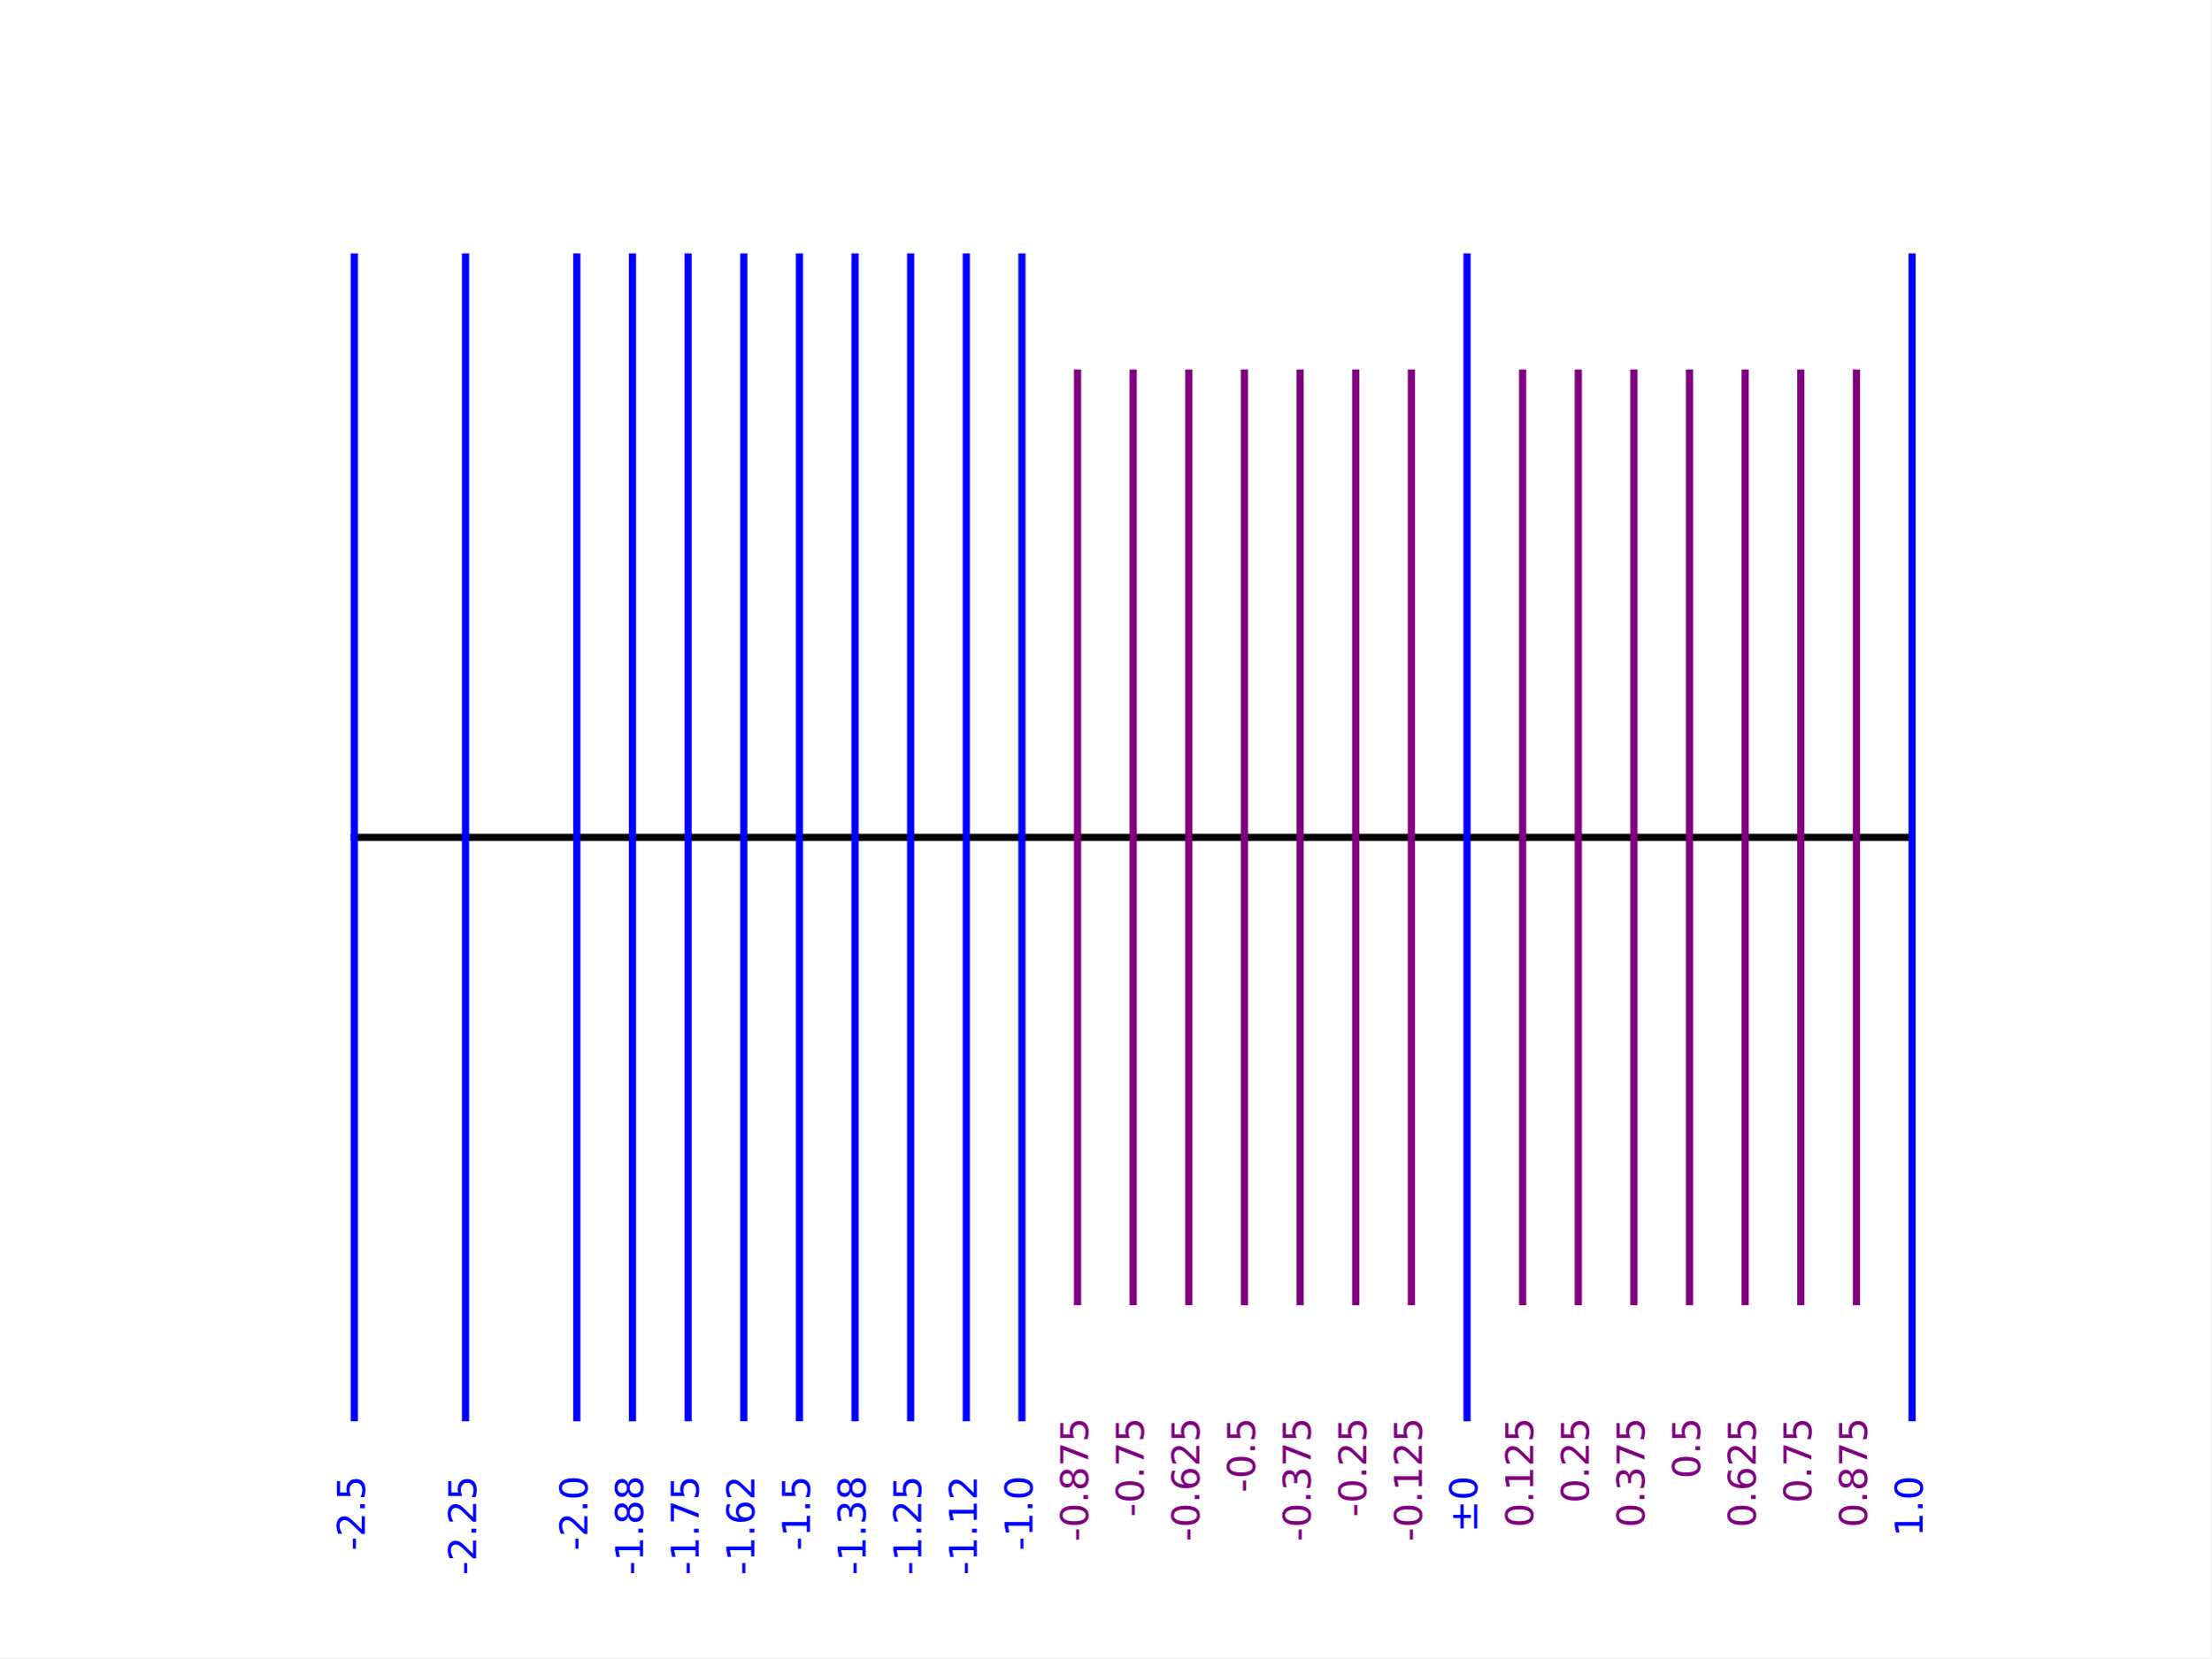
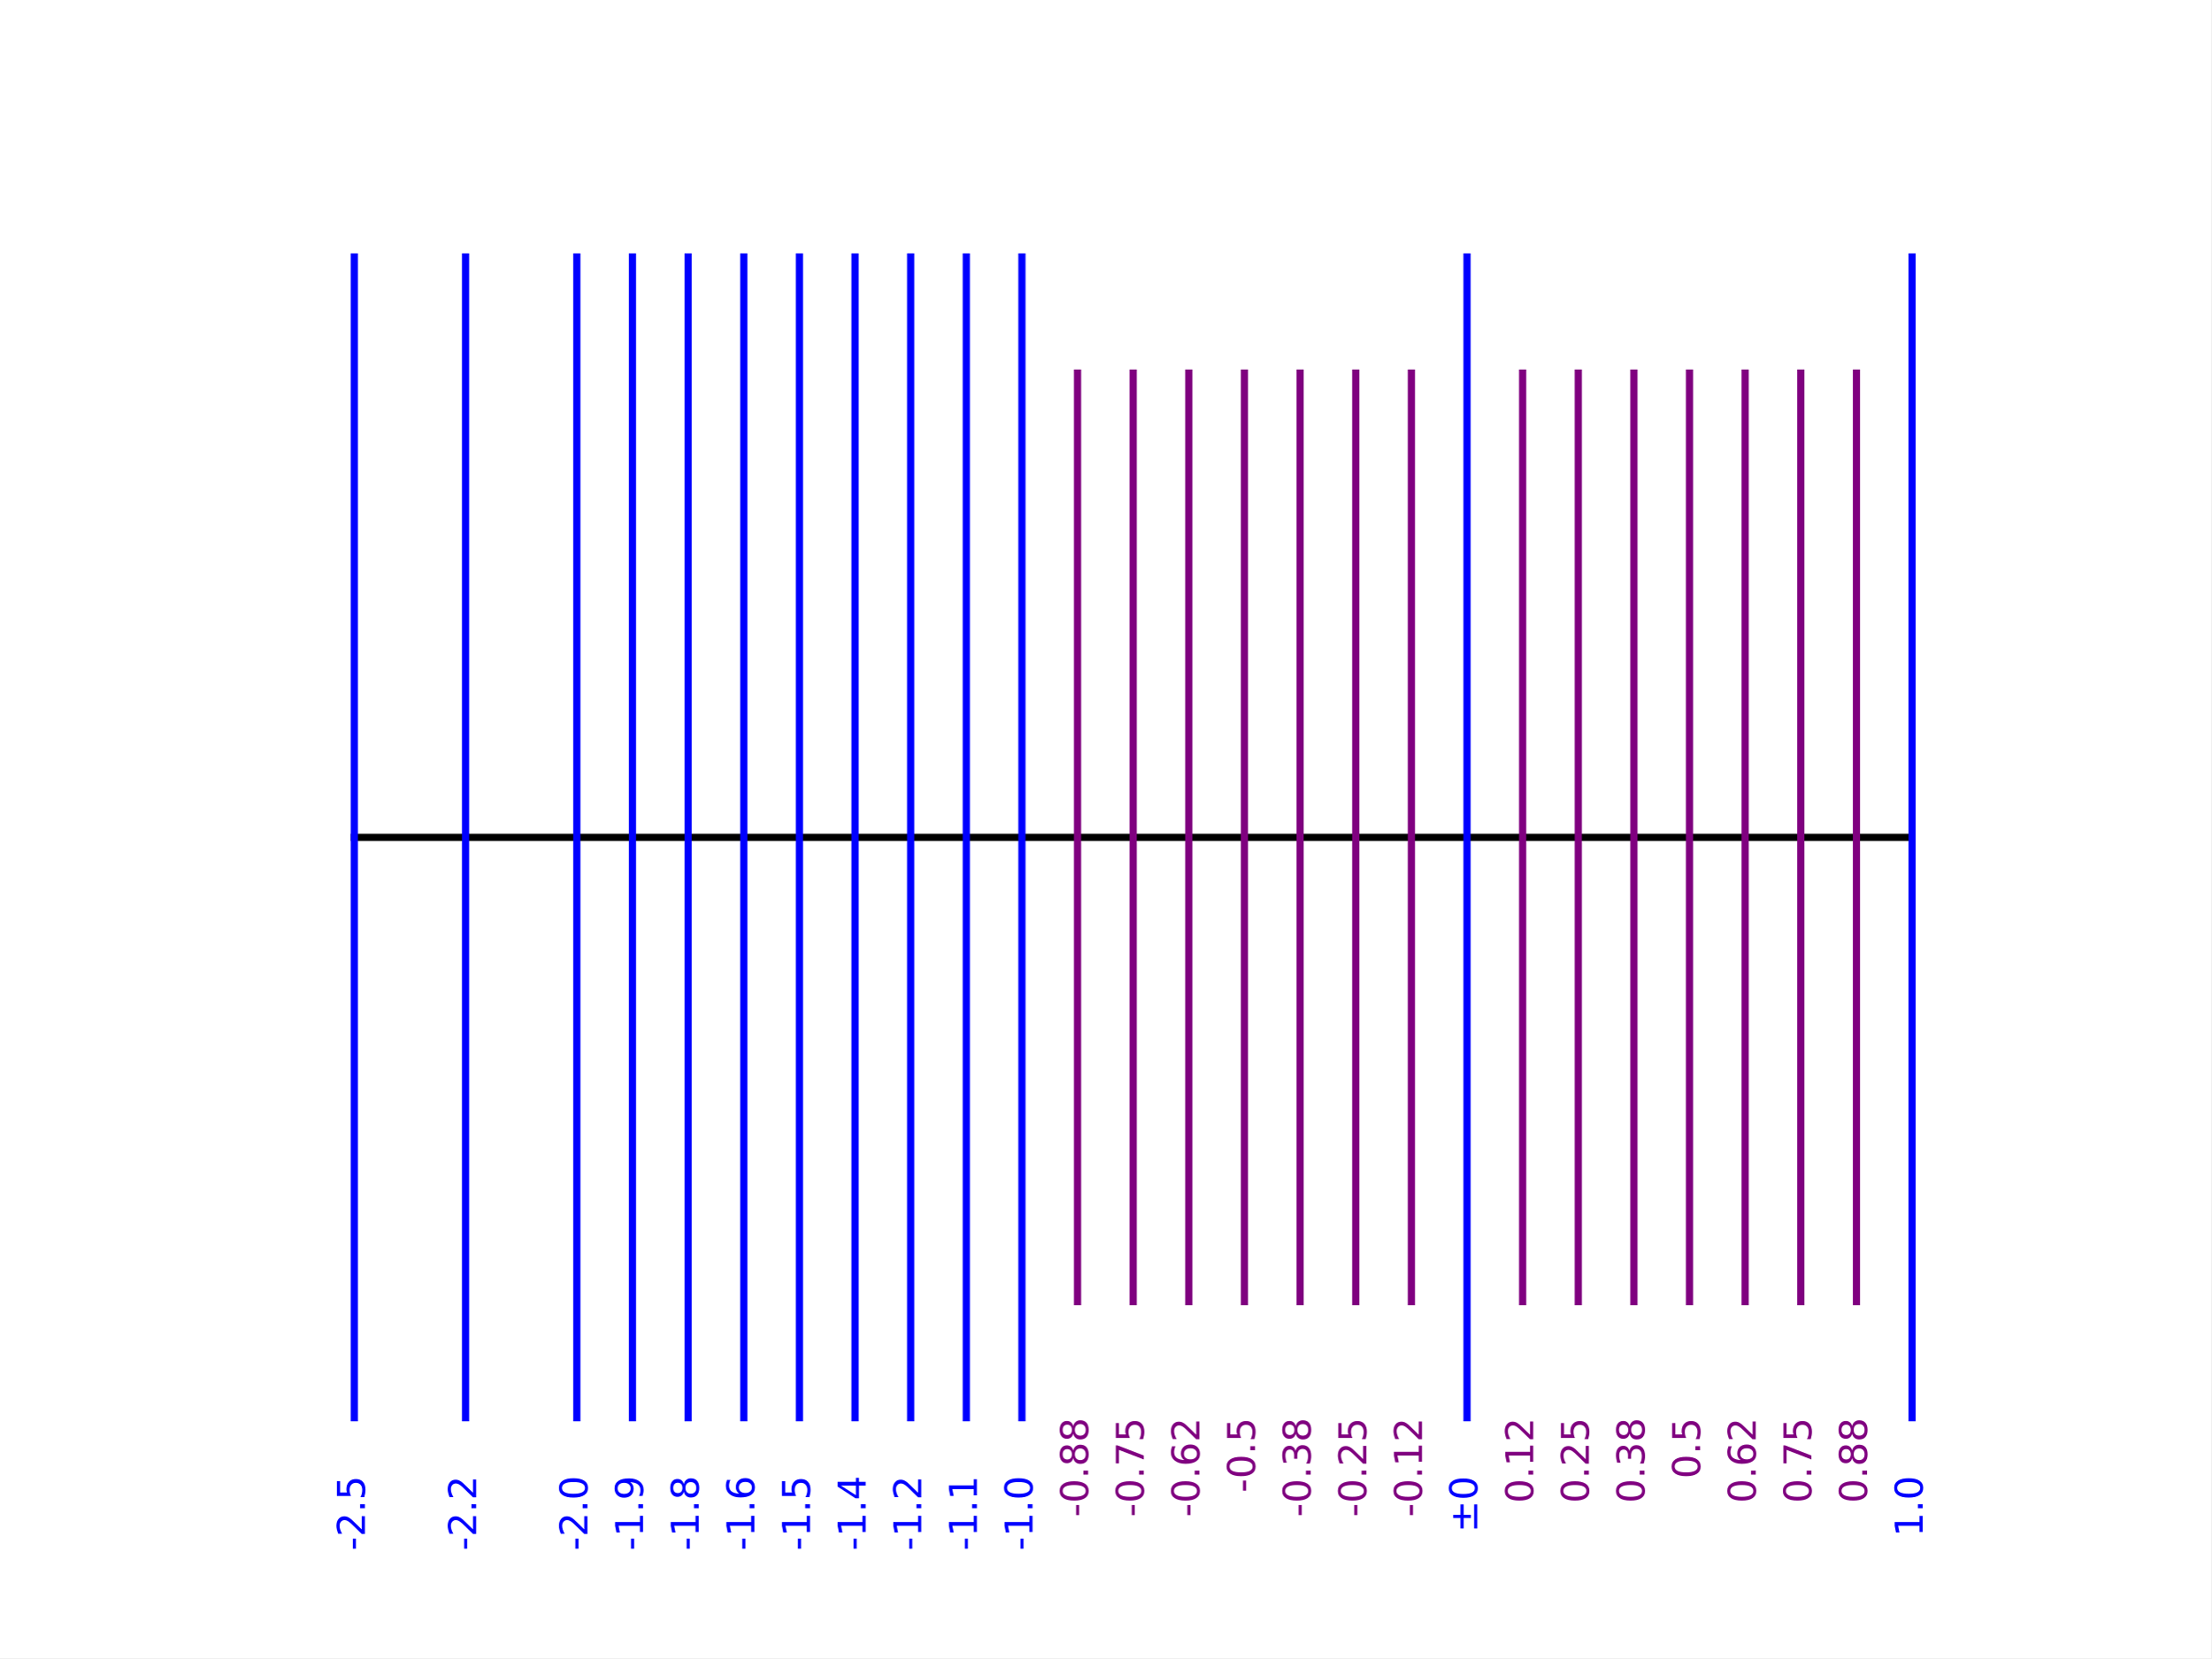
<svg xmlns="http://www.w3.org/2000/svg" xmlns:xlink="http://www.w3.org/1999/xlink" width="460.8pt" height="345.6pt" viewBox="0 0 460.8 345.6" version="1.1">
  <defs>
    <style type="text/css">*{stroke-linejoin: round; stroke-linecap: butt}</style>
  </defs>
  <g id="figure_1">
    <g id="patch_1">
      <path d="M 0 345.6  L 460.8 345.6  L 460.8 0  L 0 0  z " style="fill: #ffffff" />
    </g>
    <g id="axes_1">
      <g id="line2d_1">
-         <path d="M 73.833 174.528  L 398.487 174.528  " clip-path="url(#pca914c5bc0)" style="fill: none; stroke: #000000; stroke-width: 1.5; stroke-linecap: square" />
+         <path d="M 73.833 174.528  L 398.487 174.528  " clip-path="url(#pe1b2798546)" style="fill: none; stroke: #000000; stroke-width: 1.5; stroke-linecap: square" />
      </g>
      <g id="line2d_2">
-         <path d="M 73.833 295.488  L 73.833 53.568  " clip-path="url(#pca914c5bc0)" style="fill: none; stroke: #0000ff; stroke-width: 1.5; stroke-linecap: square" />
+         <path d="M 73.833 295.488  L 73.833 53.568  " clip-path="url(#pe1b2798546)" style="fill: none; stroke: #0000ff; stroke-width: 1.5; stroke-linecap: square" />
      </g>
      <g id="line2d_3">
-         <path d="M 97.022 295.488  L 97.022 53.568  " clip-path="url(#pca914c5bc0)" style="fill: none; stroke: #0000ff; stroke-width: 1.5; stroke-linecap: square" />
+         <path d="M 97.022 295.488  L 97.022 53.568  " clip-path="url(#pe1b2798546)" style="fill: none; stroke: #0000ff; stroke-width: 1.5; stroke-linecap: square" />
      </g>
      <g id="line2d_4">
-         <path d="M 120.212 295.488  L 120.212 53.568  " clip-path="url(#pca914c5bc0)" style="fill: none; stroke: #0000ff; stroke-width: 1.5; stroke-linecap: square" />
+         <path d="M 120.212 295.488  L 120.212 53.568  " clip-path="url(#pe1b2798546)" style="fill: none; stroke: #0000ff; stroke-width: 1.5; stroke-linecap: square" />
      </g>
      <g id="line2d_5">
-         <path d="M 131.807 295.488  L 131.807 53.568  " clip-path="url(#pca914c5bc0)" style="fill: none; stroke: #0000ff; stroke-width: 1.5; stroke-linecap: square" />
+         <path d="M 131.807 295.488  L 131.807 53.568  " clip-path="url(#pe1b2798546)" style="fill: none; stroke: #0000ff; stroke-width: 1.5; stroke-linecap: square" />
      </g>
      <g id="line2d_6">
-         <path d="M 143.402 295.488  L 143.402 53.568  " clip-path="url(#pca914c5bc0)" style="fill: none; stroke: #0000ff; stroke-width: 1.5; stroke-linecap: square" />
+         <path d="M 143.402 295.488  L 143.402 53.568  " clip-path="url(#pe1b2798546)" style="fill: none; stroke: #0000ff; stroke-width: 1.5; stroke-linecap: square" />
      </g>
      <g id="line2d_7">
-         <path d="M 154.996 295.488  L 154.996 53.568  " clip-path="url(#pca914c5bc0)" style="fill: none; stroke: #0000ff; stroke-width: 1.5; stroke-linecap: square" />
+         <path d="M 154.996 295.488  L 154.996 53.568  " clip-path="url(#pe1b2798546)" style="fill: none; stroke: #0000ff; stroke-width: 1.5; stroke-linecap: square" />
      </g>
      <g id="line2d_8">
-         <path d="M 166.591 295.488  L 166.591 53.568  " clip-path="url(#pca914c5bc0)" style="fill: none; stroke: #0000ff; stroke-width: 1.5; stroke-linecap: square" />
+         <path d="M 166.591 295.488  L 166.591 53.568  " clip-path="url(#pe1b2798546)" style="fill: none; stroke: #0000ff; stroke-width: 1.5; stroke-linecap: square" />
      </g>
      <g id="line2d_9">
-         <path d="M 178.186 295.488  L 178.186 53.568  " clip-path="url(#pca914c5bc0)" style="fill: none; stroke: #0000ff; stroke-width: 1.5; stroke-linecap: square" />
+         <path d="M 178.186 295.488  L 178.186 53.568  " clip-path="url(#pe1b2798546)" style="fill: none; stroke: #0000ff; stroke-width: 1.5; stroke-linecap: square" />
      </g>
      <g id="line2d_10">
-         <path d="M 189.781 295.488  L 189.781 53.568  " clip-path="url(#pca914c5bc0)" style="fill: none; stroke: #0000ff; stroke-width: 1.5; stroke-linecap: square" />
+         <path d="M 189.781 295.488  L 189.781 53.568  " clip-path="url(#pe1b2798546)" style="fill: none; stroke: #0000ff; stroke-width: 1.5; stroke-linecap: square" />
      </g>
      <g id="line2d_11">
-         <path d="M 201.376 295.488  L 201.376 53.568  " clip-path="url(#pca914c5bc0)" style="fill: none; stroke: #0000ff; stroke-width: 1.5; stroke-linecap: square" />
+         <path d="M 201.376 295.488  L 201.376 53.568  " clip-path="url(#pe1b2798546)" style="fill: none; stroke: #0000ff; stroke-width: 1.5; stroke-linecap: square" />
      </g>
      <g id="line2d_12">
-         <path d="M 212.97 295.488  L 212.97 53.568  " clip-path="url(#pca914c5bc0)" style="fill: none; stroke: #0000ff; stroke-width: 1.5; stroke-linecap: square" />
+         <path d="M 212.97 295.488  L 212.97 53.568  " clip-path="url(#pe1b2798546)" style="fill: none; stroke: #0000ff; stroke-width: 1.5; stroke-linecap: square" />
      </g>
      <g id="line2d_13">
-         <path d="M 224.565 271.296  L 224.565 77.76  " clip-path="url(#pca914c5bc0)" style="fill: none; stroke: #800080; stroke-width: 1.5; stroke-linecap: square" />
+         <path d="M 224.565 271.296  L 224.565 77.76  " clip-path="url(#pe1b2798546)" style="fill: none; stroke: #800080; stroke-width: 1.5; stroke-linecap: square" />
      </g>
      <g id="line2d_14">
-         <path d="M 236.16 271.296  L 236.16 77.76  " clip-path="url(#pca914c5bc0)" style="fill: none; stroke: #800080; stroke-width: 1.5; stroke-linecap: square" />
+         <path d="M 236.16 271.296  L 236.16 77.76  " clip-path="url(#pe1b2798546)" style="fill: none; stroke: #800080; stroke-width: 1.5; stroke-linecap: square" />
      </g>
      <g id="line2d_15">
-         <path d="M 247.755 271.296  L 247.755 77.76  " clip-path="url(#pca914c5bc0)" style="fill: none; stroke: #800080; stroke-width: 1.5; stroke-linecap: square" />
+         <path d="M 247.755 271.296  L 247.755 77.76  " clip-path="url(#pe1b2798546)" style="fill: none; stroke: #800080; stroke-width: 1.5; stroke-linecap: square" />
      </g>
      <g id="line2d_16">
-         <path d="M 259.35 271.296  L 259.35 77.76  " clip-path="url(#pca914c5bc0)" style="fill: none; stroke: #800080; stroke-width: 1.5; stroke-linecap: square" />
+         <path d="M 259.35 271.296  L 259.35 77.76  " clip-path="url(#pe1b2798546)" style="fill: none; stroke: #800080; stroke-width: 1.5; stroke-linecap: square" />
      </g>
      <g id="line2d_17">
-         <path d="M 270.944 271.296  L 270.944 77.76  " clip-path="url(#pca914c5bc0)" style="fill: none; stroke: #800080; stroke-width: 1.5; stroke-linecap: square" />
+         <path d="M 270.944 271.296  L 270.944 77.76  " clip-path="url(#pe1b2798546)" style="fill: none; stroke: #800080; stroke-width: 1.5; stroke-linecap: square" />
      </g>
      <g id="line2d_18">
-         <path d="M 282.539 271.296  L 282.539 77.76  " clip-path="url(#pca914c5bc0)" style="fill: none; stroke: #800080; stroke-width: 1.5; stroke-linecap: square" />
+         <path d="M 282.539 271.296  L 282.539 77.76  " clip-path="url(#pe1b2798546)" style="fill: none; stroke: #800080; stroke-width: 1.5; stroke-linecap: square" />
      </g>
      <g id="line2d_19">
-         <path d="M 294.134 271.296  L 294.134 77.76  " clip-path="url(#pca914c5bc0)" style="fill: none; stroke: #800080; stroke-width: 1.5; stroke-linecap: square" />
+         <path d="M 294.134 271.296  L 294.134 77.76  " clip-path="url(#pe1b2798546)" style="fill: none; stroke: #800080; stroke-width: 1.5; stroke-linecap: square" />
      </g>
      <g id="line2d_20">
-         <path d="M 305.729 295.488  L 305.729 53.568  " clip-path="url(#pca914c5bc0)" style="fill: none; stroke: #0000ff; stroke-width: 1.5; stroke-linecap: square" />
+         <path d="M 305.729 295.488  L 305.729 53.568  " clip-path="url(#pe1b2798546)" style="fill: none; stroke: #0000ff; stroke-width: 1.5; stroke-linecap: square" />
      </g>
      <g id="line2d_21">
-         <path d="M 317.324 271.296  L 317.324 77.76  " clip-path="url(#pca914c5bc0)" style="fill: none; stroke: #800080; stroke-width: 1.5; stroke-linecap: square" />
+         <path d="M 317.324 271.296  L 317.324 77.76  " clip-path="url(#pe1b2798546)" style="fill: none; stroke: #800080; stroke-width: 1.5; stroke-linecap: square" />
      </g>
      <g id="line2d_22">
-         <path d="M 328.918 271.296  L 328.918 77.76  " clip-path="url(#pca914c5bc0)" style="fill: none; stroke: #800080; stroke-width: 1.5; stroke-linecap: square" />
+         <path d="M 328.918 271.296  L 328.918 77.76  " clip-path="url(#pe1b2798546)" style="fill: none; stroke: #800080; stroke-width: 1.5; stroke-linecap: square" />
      </g>
      <g id="line2d_23">
-         <path d="M 340.513 271.296  L 340.513 77.76  " clip-path="url(#pca914c5bc0)" style="fill: none; stroke: #800080; stroke-width: 1.5; stroke-linecap: square" />
+         <path d="M 340.513 271.296  L 340.513 77.76  " clip-path="url(#pe1b2798546)" style="fill: none; stroke: #800080; stroke-width: 1.5; stroke-linecap: square" />
      </g>
      <g id="line2d_24">
-         <path d="M 352.108 271.296  L 352.108 77.76  " clip-path="url(#pca914c5bc0)" style="fill: none; stroke: #800080; stroke-width: 1.5; stroke-linecap: square" />
+         <path d="M 352.108 271.296  L 352.108 77.76  " clip-path="url(#pe1b2798546)" style="fill: none; stroke: #800080; stroke-width: 1.5; stroke-linecap: square" />
      </g>
      <g id="line2d_25">
-         <path d="M 363.703 271.296  L 363.703 77.76  " clip-path="url(#pca914c5bc0)" style="fill: none; stroke: #800080; stroke-width: 1.5; stroke-linecap: square" />
+         <path d="M 363.703 271.296  L 363.703 77.76  " clip-path="url(#pe1b2798546)" style="fill: none; stroke: #800080; stroke-width: 1.5; stroke-linecap: square" />
      </g>
      <g id="line2d_26">
-         <path d="M 375.298 271.296  L 375.298 77.76  " clip-path="url(#pca914c5bc0)" style="fill: none; stroke: #800080; stroke-width: 1.5; stroke-linecap: square" />
+         <path d="M 375.298 271.296  L 375.298 77.76  " clip-path="url(#pe1b2798546)" style="fill: none; stroke: #800080; stroke-width: 1.5; stroke-linecap: square" />
      </g>
      <g id="line2d_27">
-         <path d="M 386.892 271.296  L 386.892 77.76  " clip-path="url(#pca914c5bc0)" style="fill: none; stroke: #800080; stroke-width: 1.5; stroke-linecap: square" />
+         <path d="M 386.892 271.296  L 386.892 77.76  " clip-path="url(#pe1b2798546)" style="fill: none; stroke: #800080; stroke-width: 1.5; stroke-linecap: square" />
      </g>
      <g id="line2d_28">
-         <path d="M 398.487 295.488  L 398.487 53.568  " clip-path="url(#pca914c5bc0)" style="fill: none; stroke: #0000ff; stroke-width: 1.5; stroke-linecap: square" />
+         <path d="M 398.487 295.488  L 398.487 53.568  " clip-path="url(#pe1b2798546)" style="fill: none; stroke: #0000ff; stroke-width: 1.5; stroke-linecap: square" />
      </g>
      <g id="text_1">
        <g style="fill: #0000ff" transform="translate(76.04023 323.1927) rotate(-90) scale(0.08 -0.08)">
          <defs>
            <path id="DejaVuSans-2d" d="M 313 2009  L 1997 2009  L 1997 1497  L 313 1497  L 313 2009  z " transform="scale(0.015625)" />
            <path id="DejaVuSans-32" d="M 1228 531  L 3431 531  L 3431 0  L 469 0  L 469 531  Q 828 903 1448 1529  Q 2069 2156 2228 2338  Q 2531 2678 2651 2914  Q 2772 3150 2772 3378  Q 2772 3750 2511 3984  Q 2250 4219 1831 4219  Q 1534 4219 1204 4116  Q 875 4013 500 3803  L 500 4441  Q 881 4594 1212 4672  Q 1544 4750 1819 4750  Q 2544 4750 2975 4387  Q 3406 4025 3406 3419  Q 3406 3131 3298 2873  Q 3191 2616 2906 2266  Q 2828 2175 2409 1742  Q 1991 1309 1228 531  z " transform="scale(0.015625)" />
            <path id="DejaVuSans-2e" d="M 684 794  L 1344 794  L 1344 0  L 684 0  L 684 794  z " transform="scale(0.015625)" />
            <path id="DejaVuSans-35" d="M 691 4666  L 3169 4666  L 3169 4134  L 1269 4134  L 1269 2991  Q 1406 3038 1543 3061  Q 1681 3084 1819 3084  Q 2600 3084 3056 2656  Q 3513 2228 3513 1497  Q 3513 744 3044 326  Q 2575 -91 1722 -91  Q 1428 -91 1123 -41  Q 819 9 494 109  L 494 744  Q 775 591 1075 516  Q 1375 441 1709 441  Q 2250 441 2565 725  Q 2881 1009 2881 1497  Q 2881 1984 2565 2268  Q 2250 2553 1709 2553  Q 1456 2553 1204 2497  Q 953 2441 691 2322  L 691 4666  z " transform="scale(0.015625)" />
          </defs>
          <use xlink:href="#DejaVuSans-2d" />
          <use xlink:href="#DejaVuSans-32" x="36.084" />
          <use xlink:href="#DejaVuSans-2e" x="99.707" />
          <use xlink:href="#DejaVuSans-35" x="131.494" />
        </g>
      </g>
      <g id="text_2">
-         <g style="fill: #0000ff" transform="translate(99.22984 328.2828) rotate(-90) scale(0.08 -0.08)">
+         <g style="fill: #0000ff" transform="translate(99.22984 323.1927) rotate(-90) scale(0.08 -0.08)">
          <use xlink:href="#DejaVuSans-2d" />
          <use xlink:href="#DejaVuSans-32" x="36.084" />
+           <use xlink:href="#DejaVuSans-2e" x="99.707" />
+           <use xlink:href="#DejaVuSans-32" x="131.494" />
+         </g>
+       </g>
+       <g id="text_3">
+         <g style="fill: #0000ff" transform="translate(122.4194 323.1927) rotate(-90) scale(0.08 -0.08)">
+           <defs>
+             <path id="DejaVuSans-30" d="M 2034 4250  Q 1547 4250 1301 3770  Q 1056 3291 1056 2328  Q 1056 1369 1301 889  Q 1547 409 2034 409  Q 2525 409 2770 889  Q 3016 1369 3016 2328  Q 3016 3291 2770 3770  Q 2525 4250 2034 4250  z M 2034 4750  Q 2819 4750 3233 4129  Q 3647 3509 3647 2328  Q 3647 1150 3233 529  Q 2819 -91 2034 -91  Q 1250 -91 836 529  Q 422 1150 422 2328  Q 422 3509 836 4129  Q 1250 4750 2034 4750  z " transform="scale(0.015625)" />
+           </defs>
+           <use xlink:href="#DejaVuSans-2d" />
+           <use xlink:href="#DejaVuSans-32" x="36.084" />
+           <use xlink:href="#DejaVuSans-2e" x="99.707" />
+           <use xlink:href="#DejaVuSans-30" x="131.494" />
+         </g>
+       </g>
+       <g id="text_4">
+         <g style="fill: #0000ff" transform="translate(134.0143 323.1927) rotate(-90) scale(0.08 -0.08)">
+           <defs>
+             <path id="DejaVuSans-31" d="M 794 531  L 1825 531  L 1825 4091  L 703 3866  L 703 4441  L 1819 4666  L 2450 4666  L 2450 531  L 3481 531  L 3481 0  L 794 0  L 794 531  z " transform="scale(0.015625)" />
+             <path id="DejaVuSans-39" d="M 703 97  L 703 672  Q 941 559 1184 500  Q 1428 441 1663 441  Q 2288 441 2617 861  Q 2947 1281 2994 2138  Q 2813 1869 2534 1725  Q 2256 1581 1919 1581  Q 1219 1581 811 2004  Q 403 2428 403 3163  Q 403 3881 828 4315  Q 1253 4750 1959 4750  Q 2769 4750 3195 4129  Q 3622 3509 3622 2328  Q 3622 1225 3098 567  Q 2575 -91 1691 -91  Q 1453 -91 1209 -44  Q 966 3 703 97  z M 1959 2075  Q 2384 2075 2632 2365  Q 2881 2656 2881 3163  Q 2881 3666 2632 3958  Q 2384 4250 1959 4250  Q 1534 4250 1286 3958  Q 1038 3666 1038 3163  Q 1038 2656 1286 2365  Q 1534 2075 1959 2075  z " transform="scale(0.015625)" />
+           </defs>
+           <use xlink:href="#DejaVuSans-2d" />
+           <use xlink:href="#DejaVuSans-31" x="36.084" />
+           <use xlink:href="#DejaVuSans-2e" x="99.707" />
+           <use xlink:href="#DejaVuSans-39" x="131.494" />
+         </g>
+       </g>
+       <g id="text_5">
+         <g style="fill: #0000ff" transform="translate(145.6091 323.1927) rotate(-90) scale(0.08 -0.08)">
+           <defs>
+             <path id="DejaVuSans-38" d="M 2034 2216  Q 1584 2216 1326 1975  Q 1069 1734 1069 1313  Q 1069 891 1326 650  Q 1584 409 2034 409  Q 2484 409 2743 651  Q 3003 894 3003 1313  Q 3003 1734 2745 1975  Q 2488 2216 2034 2216  z M 1403 2484  Q 997 2584 770 2862  Q 544 3141 544 3541  Q 544 4100 942 4425  Q 1341 4750 2034 4750  Q 2731 4750 3128 4425  Q 3525 4100 3525 3541  Q 3525 3141 3298 2862  Q 3072 2584 2669 2484  Q 3125 2378 3379 2068  Q 3634 1759 3634 1313  Q 3634 634 3220 271  Q 2806 -91 2034 -91  Q 1263 -91 848 271  Q 434 634 434 1313  Q 434 1759 690 2068  Q 947 2378 1403 2484  z M 1172 3481  Q 1172 3119 1398 2916  Q 1625 2713 2034 2713  Q 2441 2713 2670 2916  Q 2900 3119 2900 3481  Q 2900 3844 2670 4047  Q 2441 4250 2034 4250  Q 1625 4250 1398 4047  Q 1172 3844 1172 3481  z " transform="scale(0.015625)" />
+           </defs>
+           <use xlink:href="#DejaVuSans-2d" />
+           <use xlink:href="#DejaVuSans-31" x="36.084" />
+           <use xlink:href="#DejaVuSans-2e" x="99.707" />
+           <use xlink:href="#DejaVuSans-38" x="131.494" />
+         </g>
+       </g>
+       <g id="text_6">
+         <g style="fill: #0000ff" transform="translate(157.2039 323.1927) rotate(-90) scale(0.08 -0.08)">
+           <defs>
+             <path id="DejaVuSans-36" d="M 2113 2584  Q 1688 2584 1439 2293  Q 1191 2003 1191 1497  Q 1191 994 1439 701  Q 1688 409 2113 409  Q 2538 409 2786 701  Q 3034 994 3034 1497  Q 3034 2003 2786 2293  Q 2538 2584 2113 2584  z M 3366 4563  L 3366 3988  Q 3128 4100 2886 4159  Q 2644 4219 2406 4219  Q 1781 4219 1451 3797  Q 1122 3375 1075 2522  Q 1259 2794 1537 2939  Q 1816 3084 2150 3084  Q 2853 3084 3261 2657  Q 3669 2231 3669 1497  Q 3669 778 3244 343  Q 2819 -91 2113 -91  Q 1303 -91 875 529  Q 447 1150 447 2328  Q 447 3434 972 4092  Q 1497 4750 2381 4750  Q 2619 4750 2861 4703  Q 3103 4656 3366 4563  z " transform="scale(0.015625)" />
+           </defs>
+           <use xlink:href="#DejaVuSans-2d" />
+           <use xlink:href="#DejaVuSans-31" x="36.084" />
+           <use xlink:href="#DejaVuSans-2e" x="99.707" />
+           <use xlink:href="#DejaVuSans-36" x="131.494" />
+         </g>
+       </g>
+       <g id="text_7">
+         <g style="fill: #0000ff" transform="translate(168.7987 323.1927) rotate(-90) scale(0.08 -0.08)">
+           <use xlink:href="#DejaVuSans-2d" />
+           <use xlink:href="#DejaVuSans-31" x="36.084" />
+           <use xlink:href="#DejaVuSans-2e" x="99.707" />
+           <use xlink:href="#DejaVuSans-35" x="131.494" />
+         </g>
+       </g>
+       <g id="text_8">
+         <g style="fill: #0000ff" transform="translate(180.3935 323.1927) rotate(-90) scale(0.08 -0.08)">
+           <defs>
+             <path id="DejaVuSans-34" d="M 2419 4116  L 825 1625  L 2419 1625  L 2419 4116  z M 2253 4666  L 3047 4666  L 3047 1625  L 3713 1625  L 3713 1100  L 3047 1100  L 3047 0  L 2419 0  L 2419 1100  L 313 1100  L 313 1709  L 2253 4666  z " transform="scale(0.015625)" />
+           </defs>
+           <use xlink:href="#DejaVuSans-2d" />
+           <use xlink:href="#DejaVuSans-31" x="36.084" />
+           <use xlink:href="#DejaVuSans-2e" x="99.707" />
+           <use xlink:href="#DejaVuSans-34" x="131.494" />
+         </g>
+       </g>
+       <g id="text_9">
+         <g style="fill: #0000ff" transform="translate(191.9883 323.1927) rotate(-90) scale(0.08 -0.08)">
+           <use xlink:href="#DejaVuSans-2d" />
+           <use xlink:href="#DejaVuSans-31" x="36.084" />
+           <use xlink:href="#DejaVuSans-2e" x="99.707" />
+           <use xlink:href="#DejaVuSans-32" x="131.494" />
+         </g>
+       </g>
+       <g id="text_10">
+         <g style="fill: #0000ff" transform="translate(203.5831 323.1927) rotate(-90) scale(0.08 -0.08)">
+           <use xlink:href="#DejaVuSans-2d" />
+           <use xlink:href="#DejaVuSans-31" x="36.084" />
+           <use xlink:href="#DejaVuSans-2e" x="99.707" />
+           <use xlink:href="#DejaVuSans-31" x="131.494" />
+         </g>
+       </g>
+       <g id="text_11">
+         <g style="fill: #0000ff" transform="translate(215.1779 323.1927) rotate(-90) scale(0.08 -0.08)">
+           <use xlink:href="#DejaVuSans-2d" />
+           <use xlink:href="#DejaVuSans-31" x="36.084" />
+           <use xlink:href="#DejaVuSans-2e" x="99.707" />
+           <use xlink:href="#DejaVuSans-30" x="131.494" />
+         </g>
+       </g>
+       <g id="text_12">
+         <g style="fill: #800080" transform="translate(226.7727 316.1868) rotate(-90) scale(0.08 -0.08)">
+           <use xlink:href="#DejaVuSans-2d" />
+           <use xlink:href="#DejaVuSans-30" x="36.084" />
+           <use xlink:href="#DejaVuSans-2e" x="99.707" />
+           <use xlink:href="#DejaVuSans-38" x="131.494" />
+           <use xlink:href="#DejaVuSans-38" x="195.117" />
+         </g>
+       </g>
+       <g id="text_13">
+         <g style="fill: #800080" transform="translate(238.3675 316.1868) rotate(-90) scale(0.08 -0.08)">
+           <defs>
+             <path id="DejaVuSans-37" d="M 525 4666  L 3525 4666  L 3525 4397  L 1831 0  L 1172 0  L 2766 4134  L 525 4134  L 525 4666  z " transform="scale(0.015625)" />
+           </defs>
+           <use xlink:href="#DejaVuSans-2d" />
+           <use xlink:href="#DejaVuSans-30" x="36.084" />
+           <use xlink:href="#DejaVuSans-2e" x="99.707" />
+           <use xlink:href="#DejaVuSans-37" x="131.494" />
+           <use xlink:href="#DejaVuSans-35" x="195.117" />
+         </g>
+       </g>
+       <g id="text_14">
+         <g style="fill: #800080" transform="translate(249.9623 316.1868) rotate(-90) scale(0.08 -0.08)">
+           <use xlink:href="#DejaVuSans-2d" />
+           <use xlink:href="#DejaVuSans-30" x="36.084" />
+           <use xlink:href="#DejaVuSans-2e" x="99.707" />
+           <use xlink:href="#DejaVuSans-36" x="131.494" />
+           <use xlink:href="#DejaVuSans-32" x="195.117" />
+         </g>
+       </g>
+       <g id="text_15">
+         <g style="fill: #800080" transform="translate(261.5571 311.0967) rotate(-90) scale(0.08 -0.08)">
+           <use xlink:href="#DejaVuSans-2d" />
+           <use xlink:href="#DejaVuSans-30" x="36.084" />
+           <use xlink:href="#DejaVuSans-2e" x="99.707" />
+           <use xlink:href="#DejaVuSans-35" x="131.494" />
+         </g>
+       </g>
+       <g id="text_16">
+         <g style="fill: #800080" transform="translate(273.1519 316.1868) rotate(-90) scale(0.08 -0.08)">
+           <defs>
+             <path id="DejaVuSans-33" d="M 2597 2516  Q 3050 2419 3304 2112  Q 3559 1806 3559 1356  Q 3559 666 3084 287  Q 2609 -91 1734 -91  Q 1441 -91 1130 -33  Q 819 25 488 141  L 488 750  Q 750 597 1062 519  Q 1375 441 1716 441  Q 2309 441 2620 675  Q 2931 909 2931 1356  Q 2931 1769 2642 2001  Q 2353 2234 1838 2234  L 1294 2234  L 1294 2753  L 1863 2753  Q 2328 2753 2575 2939  Q 2822 3125 2822 3475  Q 2822 3834 2567 4026  Q 2313 4219 1838 4219  Q 1578 4219 1281 4162  Q 984 4106 628 3988  L 628 4550  Q 988 4650 1302 4700  Q 1616 4750 1894 4750  Q 2613 4750 3031 4423  Q 3450 4097 3450 3541  Q 3450 3153 3228 2886  Q 3006 2619 2597 2516  z " transform="scale(0.015625)" />
+           </defs>
+           <use xlink:href="#DejaVuSans-2d" />
+           <use xlink:href="#DejaVuSans-30" x="36.084" />
+           <use xlink:href="#DejaVuSans-2e" x="99.707" />
+           <use xlink:href="#DejaVuSans-33" x="131.494" />
+           <use xlink:href="#DejaVuSans-38" x="195.117" />
+         </g>
+       </g>
+       <g id="text_17">
+         <g style="fill: #800080" transform="translate(284.7467 316.1868) rotate(-90) scale(0.08 -0.08)">
+           <use xlink:href="#DejaVuSans-2d" />
+           <use xlink:href="#DejaVuSans-30" x="36.084" />
          <use xlink:href="#DejaVuSans-2e" x="99.707" />
          <use xlink:href="#DejaVuSans-32" x="131.494" />
          <use xlink:href="#DejaVuSans-35" x="195.117" />
        </g>
      </g>
-       <g id="text_3">
-         <g style="fill: #0000ff" transform="translate(122.4194 323.1927) rotate(-90) scale(0.08 -0.08)">
-           <defs>
-             <path id="DejaVuSans-30" d="M 2034 4250  Q 1547 4250 1301 3770  Q 1056 3291 1056 2328  Q 1056 1369 1301 889  Q 1547 409 2034 409  Q 2525 409 2770 889  Q 3016 1369 3016 2328  Q 3016 3291 2770 3770  Q 2525 4250 2034 4250  z M 2034 4750  Q 2819 4750 3233 4129  Q 3647 3509 3647 2328  Q 3647 1150 3233 529  Q 2819 -91 2034 -91  Q 1250 -91 836 529  Q 422 1150 422 2328  Q 422 3509 836 4129  Q 1250 4750 2034 4750  z " transform="scale(0.015625)" />
-           </defs>
-           <use xlink:href="#DejaVuSans-2d" />
-           <use xlink:href="#DejaVuSans-32" x="36.084" />
-           <use xlink:href="#DejaVuSans-2e" x="99.707" />
-           <use xlink:href="#DejaVuSans-30" x="131.494" />
-         </g>
-       </g>
-       <g id="text_4">
-         <g style="fill: #0000ff" transform="translate(134.0143 328.2828) rotate(-90) scale(0.08 -0.08)">
-           <defs>
-             <path id="DejaVuSans-31" d="M 794 531  L 1825 531  L 1825 4091  L 703 3866  L 703 4441  L 1819 4666  L 2450 4666  L 2450 531  L 3481 531  L 3481 0  L 794 0  L 794 531  z " transform="scale(0.015625)" />
-             <path id="DejaVuSans-38" d="M 2034 2216  Q 1584 2216 1326 1975  Q 1069 1734 1069 1313  Q 1069 891 1326 650  Q 1584 409 2034 409  Q 2484 409 2743 651  Q 3003 894 3003 1313  Q 3003 1734 2745 1975  Q 2488 2216 2034 2216  z M 1403 2484  Q 997 2584 770 2862  Q 544 3141 544 3541  Q 544 4100 942 4425  Q 1341 4750 2034 4750  Q 2731 4750 3128 4425  Q 3525 4100 3525 3541  Q 3525 3141 3298 2862  Q 3072 2584 2669 2484  Q 3125 2378 3379 2068  Q 3634 1759 3634 1313  Q 3634 634 3220 271  Q 2806 -91 2034 -91  Q 1263 -91 848 271  Q 434 634 434 1313  Q 434 1759 690 2068  Q 947 2378 1403 2484  z M 1172 3481  Q 1172 3119 1398 2916  Q 1625 2713 2034 2713  Q 2441 2713 2670 2916  Q 2900 3119 2900 3481  Q 2900 3844 2670 4047  Q 2441 4250 2034 4250  Q 1625 4250 1398 4047  Q 1172 3844 1172 3481  z " transform="scale(0.015625)" />
-           </defs>
-           <use xlink:href="#DejaVuSans-2d" />
-           <use xlink:href="#DejaVuSans-31" x="36.084" />
-           <use xlink:href="#DejaVuSans-2e" x="99.707" />
-           <use xlink:href="#DejaVuSans-38" x="131.494" />
-           <use xlink:href="#DejaVuSans-38" x="195.117" />
-         </g>
-       </g>
-       <g id="text_5">
-         <g style="fill: #0000ff" transform="translate(145.6091 328.2828) rotate(-90) scale(0.08 -0.08)">
-           <defs>
-             <path id="DejaVuSans-37" d="M 525 4666  L 3525 4666  L 3525 4397  L 1831 0  L 1172 0  L 2766 4134  L 525 4134  L 525 4666  z " transform="scale(0.015625)" />
-           </defs>
-           <use xlink:href="#DejaVuSans-2d" />
-           <use xlink:href="#DejaVuSans-31" x="36.084" />
-           <use xlink:href="#DejaVuSans-2e" x="99.707" />
-           <use xlink:href="#DejaVuSans-37" x="131.494" />
-           <use xlink:href="#DejaVuSans-35" x="195.117" />
-         </g>
-       </g>
-       <g id="text_6">
-         <g style="fill: #0000ff" transform="translate(157.2039 328.2828) rotate(-90) scale(0.08 -0.08)">
-           <defs>
-             <path id="DejaVuSans-36" d="M 2113 2584  Q 1688 2584 1439 2293  Q 1191 2003 1191 1497  Q 1191 994 1439 701  Q 1688 409 2113 409  Q 2538 409 2786 701  Q 3034 994 3034 1497  Q 3034 2003 2786 2293  Q 2538 2584 2113 2584  z M 3366 4563  L 3366 3988  Q 3128 4100 2886 4159  Q 2644 4219 2406 4219  Q 1781 4219 1451 3797  Q 1122 3375 1075 2522  Q 1259 2794 1537 2939  Q 1816 3084 2150 3084  Q 2853 3084 3261 2657  Q 3669 2231 3669 1497  Q 3669 778 3244 343  Q 2819 -91 2113 -91  Q 1303 -91 875 529  Q 447 1150 447 2328  Q 447 3434 972 4092  Q 1497 4750 2381 4750  Q 2619 4750 2861 4703  Q 3103 4656 3366 4563  z " transform="scale(0.015625)" />
-           </defs>
-           <use xlink:href="#DejaVuSans-2d" />
-           <use xlink:href="#DejaVuSans-31" x="36.084" />
-           <use xlink:href="#DejaVuSans-2e" x="99.707" />
-           <use xlink:href="#DejaVuSans-36" x="131.494" />
-           <use xlink:href="#DejaVuSans-32" x="195.117" />
-         </g>
-       </g>
-       <g id="text_7">
-         <g style="fill: #0000ff" transform="translate(168.7987 323.1927) rotate(-90) scale(0.08 -0.08)">
-           <use xlink:href="#DejaVuSans-2d" />
-           <use xlink:href="#DejaVuSans-31" x="36.084" />
-           <use xlink:href="#DejaVuSans-2e" x="99.707" />
-           <use xlink:href="#DejaVuSans-35" x="131.494" />
-         </g>
-       </g>
-       <g id="text_8">
-         <g style="fill: #0000ff" transform="translate(180.3935 328.2828) rotate(-90) scale(0.08 -0.08)">
-           <defs>
-             <path id="DejaVuSans-33" d="M 2597 2516  Q 3050 2419 3304 2112  Q 3559 1806 3559 1356  Q 3559 666 3084 287  Q 2609 -91 1734 -91  Q 1441 -91 1130 -33  Q 819 25 488 141  L 488 750  Q 750 597 1062 519  Q 1375 441 1716 441  Q 2309 441 2620 675  Q 2931 909 2931 1356  Q 2931 1769 2642 2001  Q 2353 2234 1838 2234  L 1294 2234  L 1294 2753  L 1863 2753  Q 2328 2753 2575 2939  Q 2822 3125 2822 3475  Q 2822 3834 2567 4026  Q 2313 4219 1838 4219  Q 1578 4219 1281 4162  Q 984 4106 628 3988  L 628 4550  Q 988 4650 1302 4700  Q 1616 4750 1894 4750  Q 2613 4750 3031 4423  Q 3450 4097 3450 3541  Q 3450 3153 3228 2886  Q 3006 2619 2597 2516  z " transform="scale(0.015625)" />
-           </defs>
-           <use xlink:href="#DejaVuSans-2d" />
-           <use xlink:href="#DejaVuSans-31" x="36.084" />
-           <use xlink:href="#DejaVuSans-2e" x="99.707" />
-           <use xlink:href="#DejaVuSans-33" x="131.494" />
-           <use xlink:href="#DejaVuSans-38" x="195.117" />
-         </g>
-       </g>
-       <g id="text_9">
-         <g style="fill: #0000ff" transform="translate(191.9883 328.2828) rotate(-90) scale(0.08 -0.08)">
-           <use xlink:href="#DejaVuSans-2d" />
-           <use xlink:href="#DejaVuSans-31" x="36.084" />
-           <use xlink:href="#DejaVuSans-2e" x="99.707" />
-           <use xlink:href="#DejaVuSans-32" x="131.494" />
-           <use xlink:href="#DejaVuSans-35" x="195.117" />
-         </g>
-       </g>
-       <g id="text_10">
-         <g style="fill: #0000ff" transform="translate(203.5831 328.2828) rotate(-90) scale(0.08 -0.08)">
-           <use xlink:href="#DejaVuSans-2d" />
-           <use xlink:href="#DejaVuSans-31" x="36.084" />
+       <g id="text_18">
+         <g style="fill: #800080" transform="translate(296.3415 316.1868) rotate(-90) scale(0.08 -0.08)">
+           <use xlink:href="#DejaVuSans-2d" />
+           <use xlink:href="#DejaVuSans-30" x="36.084" />
          <use xlink:href="#DejaVuSans-2e" x="99.707" />
          <use xlink:href="#DejaVuSans-31" x="131.494" />
          <use xlink:href="#DejaVuSans-32" x="195.117" />
        </g>
      </g>
-       <g id="text_11">
-         <g style="fill: #0000ff" transform="translate(215.1779 323.1927) rotate(-90) scale(0.08 -0.08)">
-           <use xlink:href="#DejaVuSans-2d" />
-           <use xlink:href="#DejaVuSans-31" x="36.084" />
-           <use xlink:href="#DejaVuSans-2e" x="99.707" />
-           <use xlink:href="#DejaVuSans-30" x="131.494" />
-         </g>
-       </g>
-       <g id="text_12">
-         <g style="fill: #800080" transform="translate(226.7727 321.2767) rotate(-90) scale(0.08 -0.08)">
-           <use xlink:href="#DejaVuSans-2d" />
-           <use xlink:href="#DejaVuSans-30" x="36.084" />
-           <use xlink:href="#DejaVuSans-2e" x="99.707" />
-           <use xlink:href="#DejaVuSans-38" x="131.494" />
-           <use xlink:href="#DejaVuSans-37" x="195.117" />
-           <use xlink:href="#DejaVuSans-35" x="258.74" />
-         </g>
-       </g>
-       <g id="text_13">
-         <g style="fill: #800080" transform="translate(238.3675 316.1868) rotate(-90) scale(0.08 -0.08)">
-           <use xlink:href="#DejaVuSans-2d" />
-           <use xlink:href="#DejaVuSans-30" x="36.084" />
-           <use xlink:href="#DejaVuSans-2e" x="99.707" />
-           <use xlink:href="#DejaVuSans-37" x="131.494" />
-           <use xlink:href="#DejaVuSans-35" x="195.117" />
-         </g>
-       </g>
-       <g id="text_14">
-         <g style="fill: #800080" transform="translate(249.9623 321.2767) rotate(-90) scale(0.08 -0.08)">
-           <use xlink:href="#DejaVuSans-2d" />
-           <use xlink:href="#DejaVuSans-30" x="36.084" />
-           <use xlink:href="#DejaVuSans-2e" x="99.707" />
-           <use xlink:href="#DejaVuSans-36" x="131.494" />
-           <use xlink:href="#DejaVuSans-32" x="195.117" />
-           <use xlink:href="#DejaVuSans-35" x="258.74" />
-         </g>
-       </g>
-       <g id="text_15">
-         <g style="fill: #800080" transform="translate(261.5571 311.0967) rotate(-90) scale(0.08 -0.08)">
-           <use xlink:href="#DejaVuSans-2d" />
-           <use xlink:href="#DejaVuSans-30" x="36.084" />
-           <use xlink:href="#DejaVuSans-2e" x="99.707" />
-           <use xlink:href="#DejaVuSans-35" x="131.494" />
-         </g>
-       </g>
-       <g id="text_16">
-         <g style="fill: #800080" transform="translate(273.1519 321.2767) rotate(-90) scale(0.08 -0.08)">
-           <use xlink:href="#DejaVuSans-2d" />
-           <use xlink:href="#DejaVuSans-30" x="36.084" />
-           <use xlink:href="#DejaVuSans-2e" x="99.707" />
-           <use xlink:href="#DejaVuSans-33" x="131.494" />
-           <use xlink:href="#DejaVuSans-37" x="195.117" />
-           <use xlink:href="#DejaVuSans-35" x="258.74" />
-         </g>
-       </g>
-       <g id="text_17">
-         <g style="fill: #800080" transform="translate(284.7467 316.1868) rotate(-90) scale(0.08 -0.08)">
-           <use xlink:href="#DejaVuSans-2d" />
-           <use xlink:href="#DejaVuSans-30" x="36.084" />
-           <use xlink:href="#DejaVuSans-2e" x="99.707" />
-           <use xlink:href="#DejaVuSans-32" x="131.494" />
-           <use xlink:href="#DejaVuSans-35" x="195.117" />
-         </g>
-       </g>
-       <g id="text_18">
-         <g style="fill: #800080" transform="translate(296.3415 321.2767) rotate(-90) scale(0.08 -0.08)">
-           <use xlink:href="#DejaVuSans-2d" />
-           <use xlink:href="#DejaVuSans-30" x="36.084" />
-           <use xlink:href="#DejaVuSans-2e" x="99.707" />
-           <use xlink:href="#DejaVuSans-31" x="131.494" />
-           <use xlink:href="#DejaVuSans-32" x="195.117" />
-           <use xlink:href="#DejaVuSans-35" x="258.74" />
-         </g>
-       </g>
      <g id="text_19">
        <g style="fill: #0000ff" transform="translate(307.9363 319.424) rotate(-90) scale(0.08 -0.08)">
          <defs>
            <path id="DejaVuSans-b1" d="M 2944 4013  L 2944 2803  L 4684 2803  L 4684 2272  L 2944 2272  L 2944 1063  L 2419 1063  L 2419 2272  L 678 2272  L 678 2803  L 2419 2803  L 2419 4013  L 2944 4013  z M 678 531  L 4684 531  L 4684 0  L 678 0  L 678 531  z " transform="scale(0.015625)" />
          </defs>
          <use xlink:href="#DejaVuSans-b1" transform="translate(0 0.78125)" />
          <use xlink:href="#DejaVuSans-30" transform="translate(83.78906 0.78125)" />
        </g>
      </g>
      <g id="text_20">
-         <g style="fill: #800080" transform="translate(319.5311 318.3905) rotate(-90) scale(0.08 -0.08)">
+         <g style="fill: #800080" transform="translate(319.5311 313.3005) rotate(-90) scale(0.08 -0.08)">
          <use xlink:href="#DejaVuSans-30" />
          <use xlink:href="#DejaVuSans-2e" x="63.623" />
          <use xlink:href="#DejaVuSans-31" x="95.41" />
          <use xlink:href="#DejaVuSans-32" x="159.033" />
-           <use xlink:href="#DejaVuSans-35" x="222.656" />
        </g>
      </g>
      <g id="text_21">
        <g style="fill: #800080" transform="translate(331.1259 313.3005) rotate(-90) scale(0.08 -0.08)">
          <use xlink:href="#DejaVuSans-30" />
          <use xlink:href="#DejaVuSans-2e" x="63.623" />
          <use xlink:href="#DejaVuSans-32" x="95.41" />
          <use xlink:href="#DejaVuSans-35" x="159.033" />
        </g>
      </g>
      <g id="text_22">
-         <g style="fill: #800080" transform="translate(342.7207 318.3905) rotate(-90) scale(0.08 -0.08)">
+         <g style="fill: #800080" transform="translate(342.7207 313.3005) rotate(-90) scale(0.08 -0.08)">
          <use xlink:href="#DejaVuSans-30" />
          <use xlink:href="#DejaVuSans-2e" x="63.623" />
          <use xlink:href="#DejaVuSans-33" x="95.41" />
-           <use xlink:href="#DejaVuSans-37" x="159.033" />
-           <use xlink:href="#DejaVuSans-35" x="222.656" />
+           <use xlink:href="#DejaVuSans-38" x="159.033" />
        </g>
      </g>
      <g id="text_23">
        <g style="fill: #800080" transform="translate(354.3156 308.2105) rotate(-90) scale(0.08 -0.08)">
          <use xlink:href="#DejaVuSans-30" />
          <use xlink:href="#DejaVuSans-2e" x="63.623" />
          <use xlink:href="#DejaVuSans-35" x="95.41" />
        </g>
      </g>
      <g id="text_24">
-         <g style="fill: #800080" transform="translate(365.9104 318.3905) rotate(-90) scale(0.08 -0.08)">
+         <g style="fill: #800080" transform="translate(365.9104 313.3005) rotate(-90) scale(0.08 -0.08)">
          <use xlink:href="#DejaVuSans-30" />
          <use xlink:href="#DejaVuSans-2e" x="63.623" />
          <use xlink:href="#DejaVuSans-36" x="95.41" />
          <use xlink:href="#DejaVuSans-32" x="159.033" />
-           <use xlink:href="#DejaVuSans-35" x="222.656" />
        </g>
      </g>
      <g id="text_25">
        <g style="fill: #800080" transform="translate(377.5052 313.3005) rotate(-90) scale(0.08 -0.08)">
          <use xlink:href="#DejaVuSans-30" />
          <use xlink:href="#DejaVuSans-2e" x="63.623" />
          <use xlink:href="#DejaVuSans-37" x="95.41" />
          <use xlink:href="#DejaVuSans-35" x="159.033" />
        </g>
      </g>
      <g id="text_26">
-         <g style="fill: #800080" transform="translate(389.1 318.3905) rotate(-90) scale(0.08 -0.08)">
+         <g style="fill: #800080" transform="translate(389.1 313.3005) rotate(-90) scale(0.08 -0.08)">
          <use xlink:href="#DejaVuSans-30" />
          <use xlink:href="#DejaVuSans-2e" x="63.623" />
          <use xlink:href="#DejaVuSans-38" x="95.41" />
-           <use xlink:href="#DejaVuSans-37" x="159.033" />
-           <use xlink:href="#DejaVuSans-35" x="222.656" />
+           <use xlink:href="#DejaVuSans-38" x="159.033" />
        </g>
      </g>
      <g id="text_27">
        <g style="fill: #0000ff" transform="translate(400.6948 320.3065) rotate(-90) scale(0.08 -0.08)">
          <use xlink:href="#DejaVuSans-31" />
          <use xlink:href="#DejaVuSans-2e" x="63.623" />
          <use xlink:href="#DejaVuSans-30" x="95.41" />
        </g>
      </g>
    </g>
  </g>
  <defs>
-     <clipPath id="pca914c5bc0">
+     <clipPath id="pe1b2798546">
      <rect x="57.6" y="41.472" width="357.12" height="266.112" />
    </clipPath>
  </defs>
</svg>
